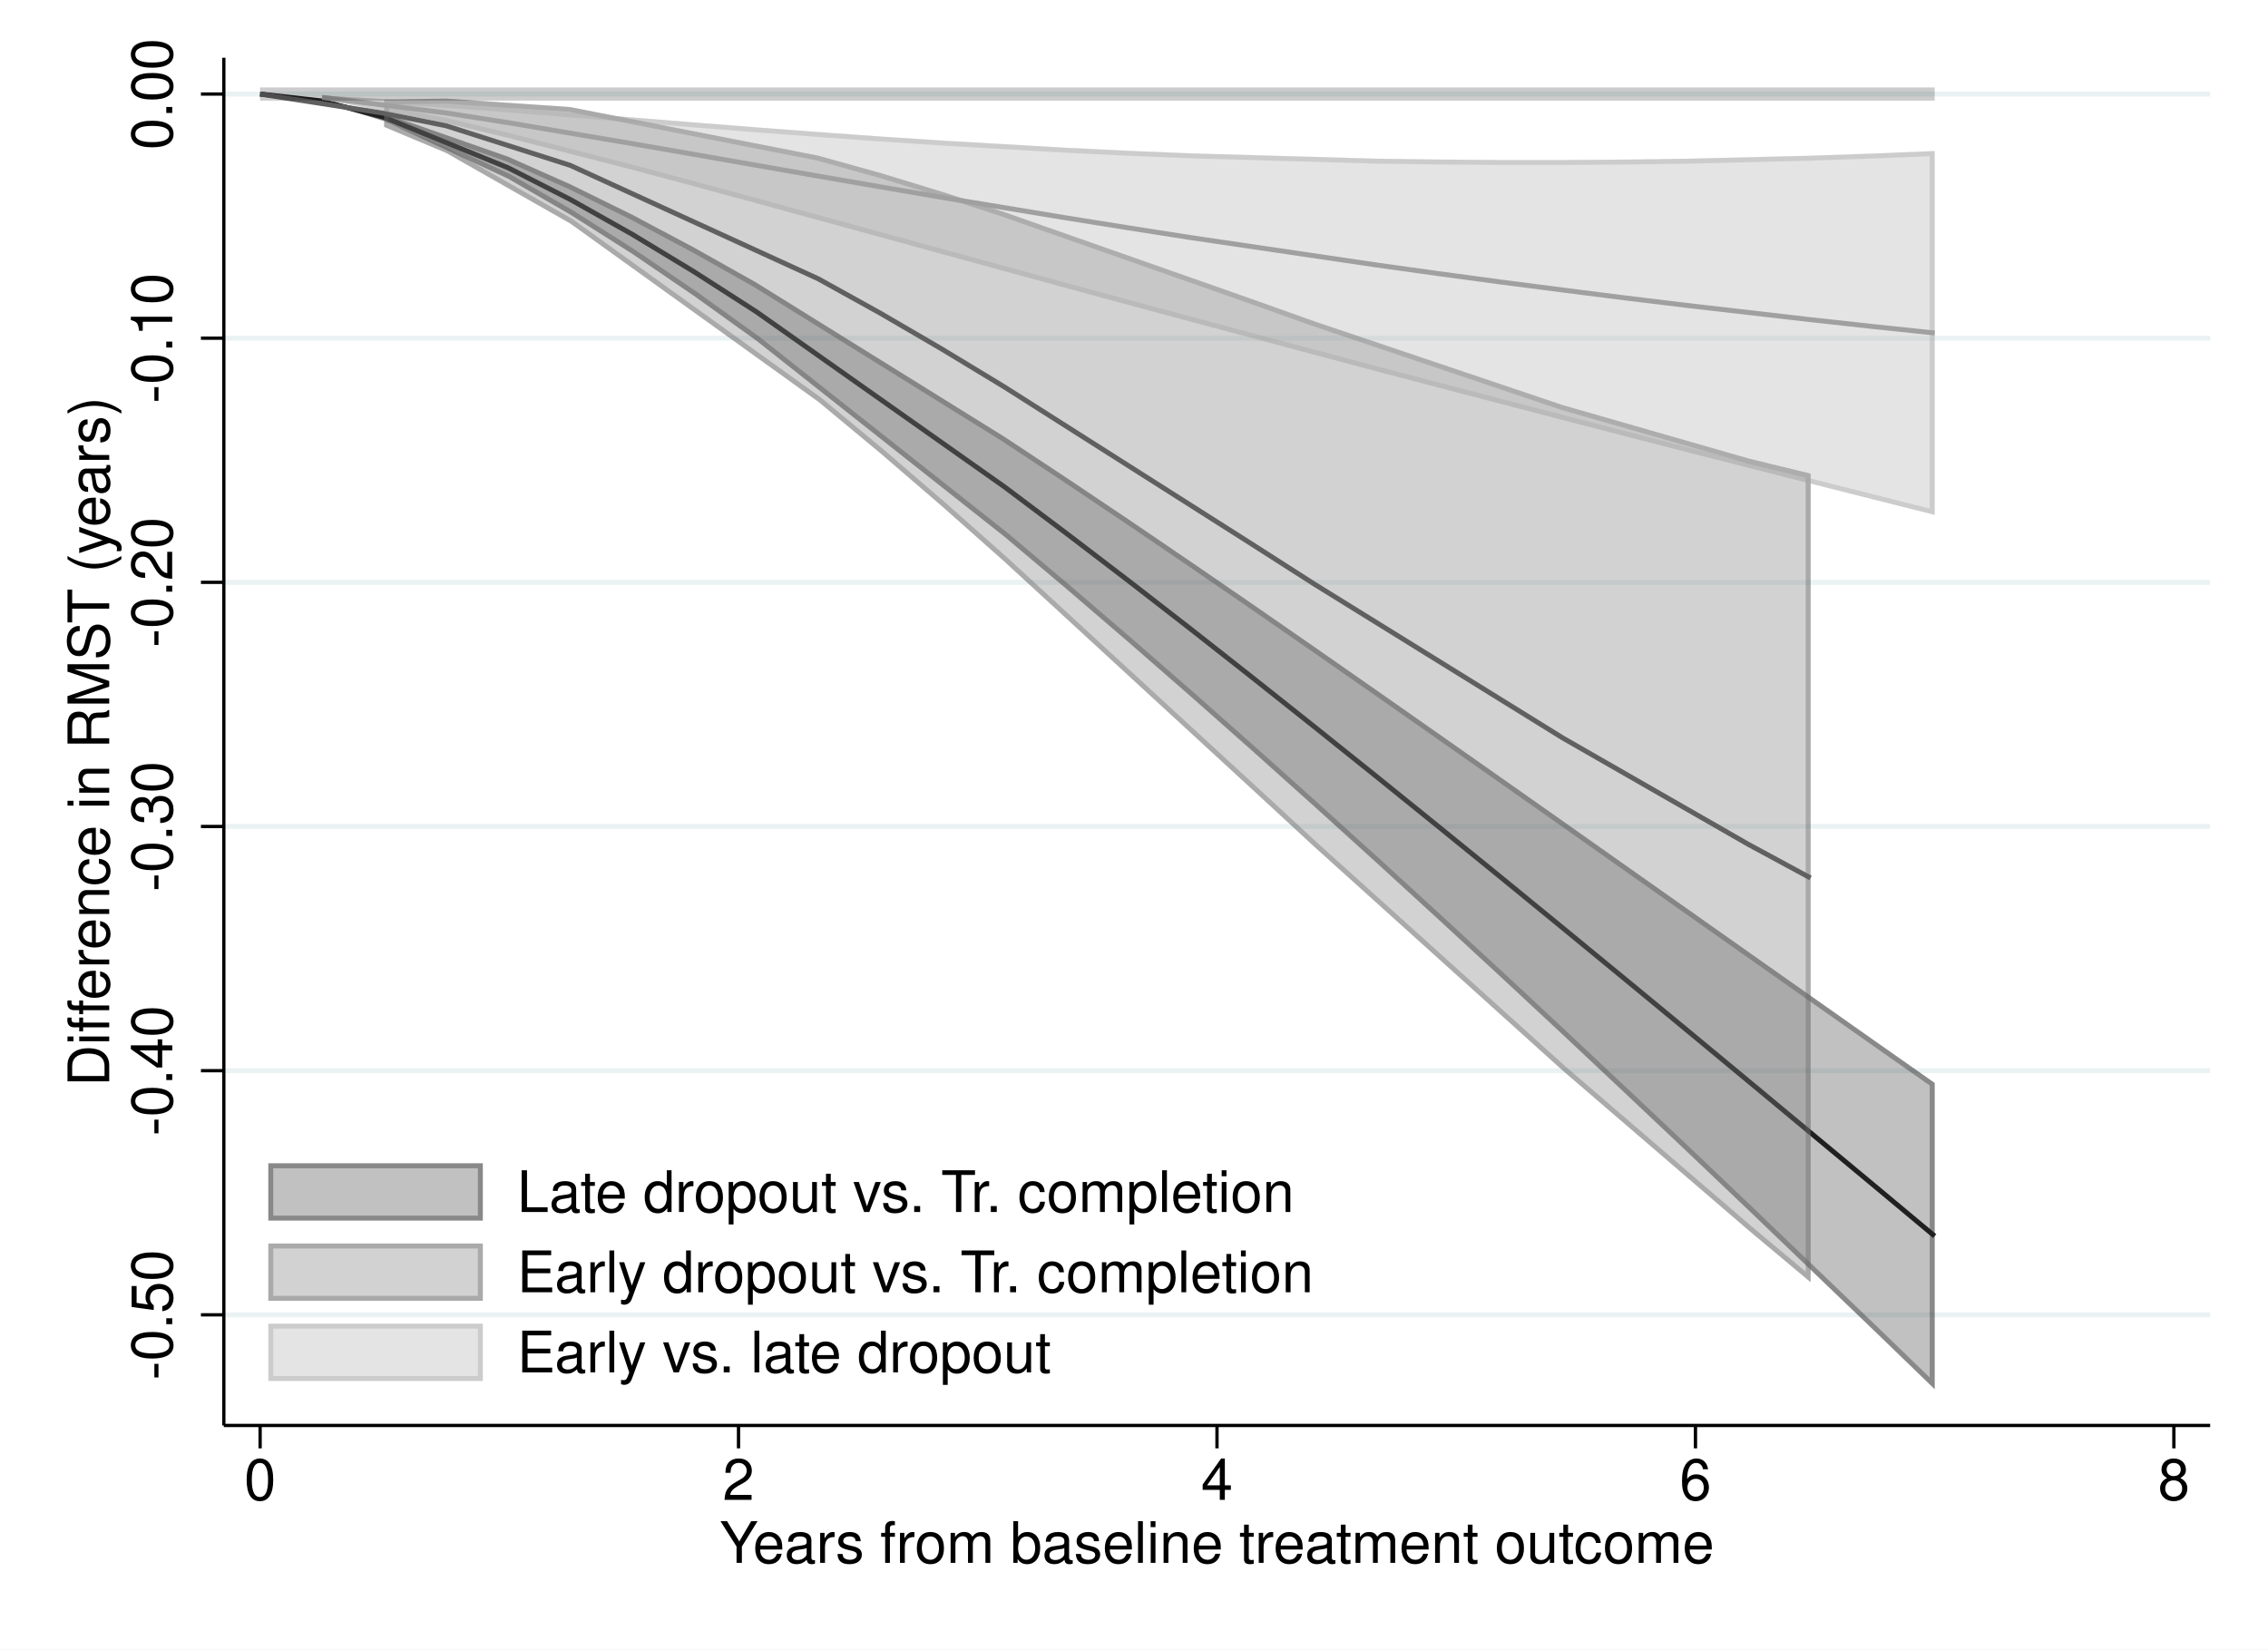
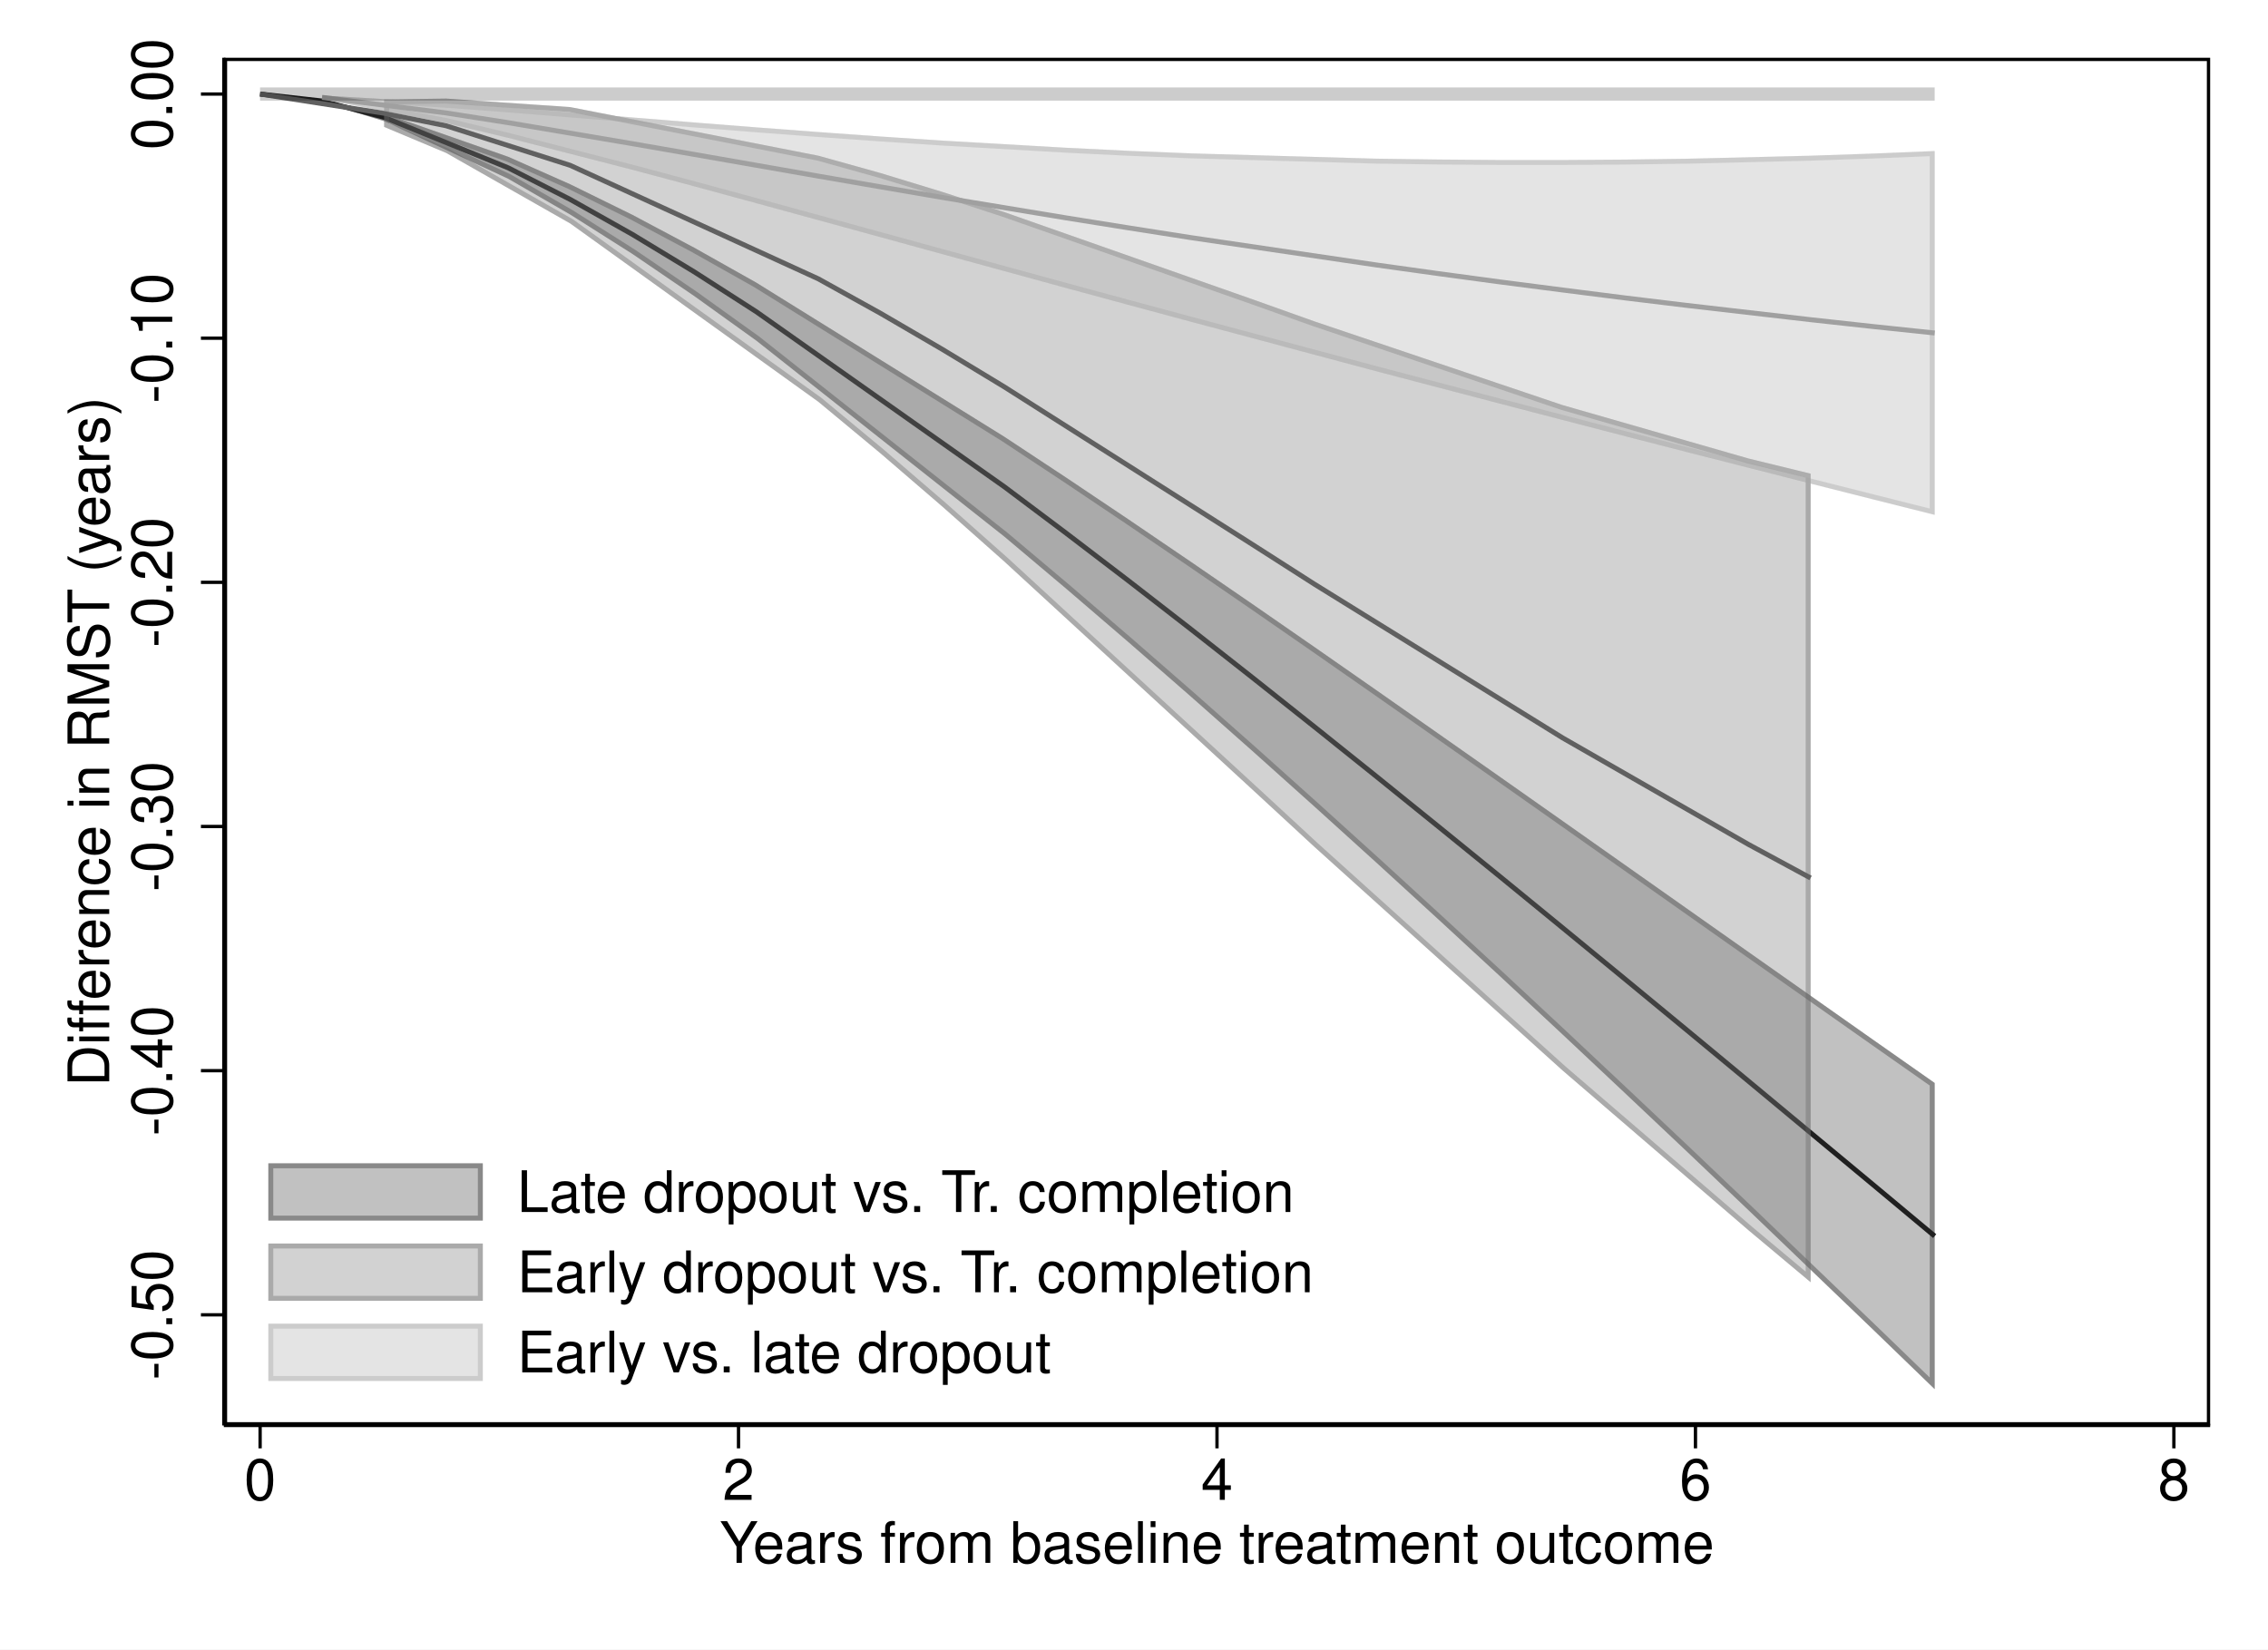
<svg xmlns="http://www.w3.org/2000/svg" xmlns:xlink="http://www.w3.org/1999/xlink" version="1.1" width="5.50in" height="4.00in" viewBox="0 0 3960 2880">
  <rect x="0" y="0" width="3960" height="2880" style="fill:#FFFFFF;stroke:none" />
  <rect x="0.00" y="0.00" width="3959.88" height="2880.00" style="fill:#FFFFFF" />
  <rect x="2.88" y="2.88" width="3954.12" height="2874.24" style="fill:none;stroke:#FFFFFF;stroke-width:5.76" />
  <rect x="390.80" y="100.86" width="3468.22" height="2388.33" style="fill:#FFFFFF" />
-   <rect x="393.68" y="103.74" width="3462.46" height="2382.57" style="fill:none;stroke:#FFFFFF;stroke-width:5.76" />
-   <line x1="390.80" y1="2296.01" x2="3859.02" y2="2296.01" style="stroke:#EAF2F3;stroke-width:8.64" />
-   <line x1="390.80" y1="1869.67" x2="3859.02" y2="1869.67" style="stroke:#EAF2F3;stroke-width:8.64" />
-   <line x1="390.80" y1="1443.22" x2="3859.02" y2="1443.22" style="stroke:#EAF2F3;stroke-width:8.64" />
-   <line x1="390.80" y1="1016.89" x2="3859.02" y2="1016.89" style="stroke:#EAF2F3;stroke-width:8.64" />
-   <line x1="390.80" y1="590.55" x2="3859.02" y2="590.55" style="stroke:#EAF2F3;stroke-width:8.64" />
-   <line x1="390.80" y1="164.22" x2="3859.02" y2="164.22" style="stroke:#EAF2F3;stroke-width:8.64" />
+   <rect x="393.68" y="103.74" width="3462.46" height="2382.57" style="fill:none;stroke:#000000;stroke-width:5.76" />
  <defs>
-     <path id="path_nsIiDtbz" d="M562.44 178.45 L562.44 178.45 L670.73 211.50 L887.29 312.11 L995.57 374.60 L1103.85 443.16 L1212.13 516.92 L1320.54 594.76 L1753.66 937.06 L1861.94 1028.27 L1970.22 1121.21 L2078.51 1215.63 L2186.79 1311.42 L2295.07 1408.44 L2403.35 1506.46 L2511.63 1605.58 L2620.03 1705.58 L2728.32 1806.44 L2836.60 1908.16 L2944.88 2010.38 L3053.16 2113.47 L3269.72 2321.13 L3378.00 2425.82 L3378.00 1891.08 L3269.72 1815.10 L3053.16 1662.63 L2944.88 1586.28 L2836.60 1509.92 L2728.32 1433.56 L2620.03 1357.33 L2511.63 1281.22 L2403.35 1205.36 L2295.07 1129.87 L2186.79 1054.88 L2078.51 980.50 L1970.22 906.87 L1861.94 834.22 L1753.66 762.70 L1320.54 493.53 L1212.13 432.52 L1103.85 374.97 L995.57 321.76 L887.29 273.74 L670.73 198.01 L562.44 174.00 L562.44 178.45 Z" stroke-linejoin="round" />
+     <path id="path_IjeQYEZQ" d="M562.44 178.45 L562.44 178.45 L670.73 211.50 L887.29 312.11 L995.57 374.60 L1103.85 443.16 L1212.13 516.92 L1320.54 594.76 L1753.66 937.06 L1861.94 1028.27 L1970.22 1121.21 L2078.51 1215.63 L2186.79 1311.42 L2295.07 1408.44 L2403.35 1506.46 L2511.63 1605.58 L2620.03 1705.58 L2728.32 1806.44 L2836.60 1908.16 L2944.88 2010.38 L3053.16 2113.47 L3269.72 2321.13 L3378.00 2425.82 L3378.00 1891.08 L3269.72 1815.10 L3053.16 1662.63 L2944.88 1586.28 L2836.60 1509.92 L2728.32 1433.56 L2620.03 1357.33 L2511.63 1281.22 L2403.35 1205.36 L2295.07 1129.87 L2186.79 1054.88 L2078.51 980.50 L1970.22 906.87 L1861.94 834.22 L1753.66 762.70 L1320.54 493.53 L1212.13 432.52 L1103.85 374.97 L995.57 321.76 L887.29 273.74 L670.73 198.01 L562.44 174.00 L562.44 178.45 Z" stroke-linejoin="round" />
  </defs>
  <defs>
-     <clipPath id="clipPath_qmmqVBgK">
-       <use xlink:href="#path_nsIiDtbz" />
+     <clipPath id="clipPath_SDbvhybN">
+       <use xlink:href="#path_IjeQYEZQ" />
    </clipPath>
  </defs>
-   <use xlink:href="#path_nsIiDtbz" style="stroke:none;fill:#4D4D4D;fill-opacity:0.35" />
-   <use xlink:href="#path_nsIiDtbz" style="fill:none;stroke:#202020;stroke-opacity:0.35;stroke-width:17.28" clip-path="url(#clipPath_qmmqVBgK)" />
+   <use xlink:href="#path_IjeQYEZQ" style="stroke:none;fill:#4D4D4D;fill-opacity:0.35" />
+   <use xlink:href="#path_IjeQYEZQ" style="fill:none;stroke:#202020;stroke-opacity:0.35;stroke-width:17.28" clip-path="url(#clipPath_SDbvhybN)" />
  <path d=" M454.04 164.22 L562.32 176.35 L670.60 204.81 L887.29 293.05 L995.57 348.24 L1103.85 409.13 L1212.13 474.72 L1320.41 544.27 L1753.54 849.94 L1861.82 931.25 L1970.22 1014.04 L2078.51 1098.07 L2186.79 1183.21 L2295.07 1269.22 L2403.35 1355.97 L2511.63 1443.47 L2619.91 1531.45 L2728.19 1620.06 L2836.47 1709.04 L2944.76 1798.39 L3053.04 1888.11 L3269.72 2068.17 L3378.00 2158.51" stroke-linejoin="round" style="fill:none;stroke:#202020;stroke-width:8.64" />
  <defs>
-     <path id="path_vRHwJUlX" d="M670.73 221.64 L670.73 221.64 L779.01 267.06 L995.57 390.20 L1428.82 701.56 L1537.10 791.41 L1645.38 884.59 L1753.66 980.63 L2186.79 1378.87 L2295.07 1478.86 L2728.32 1869.30 L3053.16 2148.49 L3161.44 2239.08 L3161.44 827.17 L3053.16 800.69 L2728.32 707.38 L2295.07 561.22 L2186.79 522.61 L1753.66 370.40 L1645.38 335.13 L1537.10 302.08 L1428.82 271.89 L995.57 186.99 L779.01 172.14 L670.73 173.75 L670.73 221.64 Z" stroke-linejoin="round" />
+     <path id="path_VjEwkQOU" d="M670.73 221.64 L670.73 221.64 L779.01 267.06 L995.57 390.20 L1428.82 701.56 L1537.10 791.41 L1645.38 884.59 L1753.66 980.63 L2186.79 1378.87 L2295.07 1478.86 L2728.32 1869.30 L3053.16 2148.49 L3161.44 2239.08 L3161.44 827.17 L3053.16 800.69 L2728.32 707.38 L2295.07 561.22 L2186.79 522.61 L1753.66 370.40 L1645.38 335.13 L1537.10 302.08 L1428.82 271.89 L995.57 186.99 L779.01 172.14 L670.73 173.75 L670.73 221.64 Z" stroke-linejoin="round" />
  </defs>
  <defs>
-     <clipPath id="clipPath_kPQXFDfj">
-       <use xlink:href="#path_vRHwJUlX" />
+     <clipPath id="clipPath_gMzWiIze">
+       <use xlink:href="#path_VjEwkQOU" />
    </clipPath>
  </defs>
-   <use xlink:href="#path_vRHwJUlX" style="stroke:none;fill:#808080;fill-opacity:0.35" />
-   <use xlink:href="#path_vRHwJUlX" style="fill:none;stroke:#606060;stroke-opacity:0.35;stroke-width:17.28" clip-path="url(#clipPath_kPQXFDfj)" />
+   <use xlink:href="#path_VjEwkQOU" style="stroke:none;fill:#808080;fill-opacity:0.35" />
+   <use xlink:href="#path_VjEwkQOU" style="fill:none;stroke:#606060;stroke-opacity:0.35;stroke-width:17.28" clip-path="url(#clipPath_gMzWiIze)" />
  <path d=" M454.04 164.22 L670.60 197.76 L779.01 219.66 L995.57 288.72 L1428.69 486.85 L1536.97 546.87 L1645.26 609.98 L1753.54 675.57 L2186.79 950.80 L2295.07 1020.10 L2728.19 1288.40 L3053.04 1474.65 L3161.32 1533.19" stroke-linejoin="round" style="fill:none;stroke:#606060;stroke-width:8.64" />
  <defs>
-     <path id="path_ZUugOeiK" d="M562.44 173.38 L562.44 173.38 L779.01 214.84 L887.29 240.70 L1103.85 296.39 L1212.13 325.35 L1320.54 354.80 L1428.82 384.38 L1537.10 414.08 L1645.38 443.78 L1861.94 503.06 L1970.22 532.39 L2078.51 561.60 L2403.35 648.35 L2511.63 676.81 L2620.03 705.15 L2728.32 733.37 L2836.60 761.46 L2944.88 789.30 L3161.44 844.50 L3269.72 871.85 L3378.00 899.07 L3378.00 263.72 L3269.72 268.17 L3161.44 271.89 L2944.88 277.21 L2836.60 278.69 L2728.32 279.44 L2620.03 279.44 L2511.63 278.57 L2403.35 277.08 L2078.51 267.80 L1970.22 263.35 L1861.94 258.03 L1645.38 245.53 L1537.10 238.35 L1428.82 230.55 L1320.54 222.39 L1212.13 213.85 L1103.85 205.06 L887.29 187.61 L779.01 179.44 L562.44 166.70 L562.44 173.38 Z" stroke-linejoin="round" />
+     <path id="path_icraBzvY" d="M562.44 173.38 L562.44 173.38 L779.01 214.84 L887.29 240.70 L1103.85 296.39 L1212.13 325.35 L1320.54 354.80 L1428.82 384.38 L1537.10 414.08 L1645.38 443.78 L1861.94 503.06 L1970.22 532.39 L2078.51 561.60 L2403.35 648.35 L2511.63 676.81 L2620.03 705.15 L2728.32 733.37 L2836.60 761.46 L2944.88 789.30 L3161.44 844.50 L3269.72 871.85 L3378.00 899.07 L3378.00 263.72 L3269.72 268.17 L3161.44 271.89 L2944.88 277.21 L2836.60 278.69 L2728.32 279.44 L2620.03 279.44 L2511.63 278.57 L2403.35 277.08 L2078.51 267.80 L1970.22 263.35 L1861.94 258.03 L1645.38 245.53 L1537.10 238.35 L1428.82 230.55 L1320.54 222.39 L1212.13 213.85 L1103.85 205.06 L887.29 187.61 L779.01 179.44 L562.44 166.70 L562.44 173.38 Z" stroke-linejoin="round" />
  </defs>
  <defs>
-     <clipPath id="clipPath_CHVECEUw">
-       <use xlink:href="#path_ZUugOeiK" />
+     <clipPath id="clipPath_KCOnGIal">
+       <use xlink:href="#path_icraBzvY" />
    </clipPath>
  </defs>
-   <use xlink:href="#path_ZUugOeiK" style="stroke:none;fill:#B3B3B3;fill-opacity:0.35" />
-   <use xlink:href="#path_ZUugOeiK" style="fill:none;stroke:#A0A0A0;stroke-opacity:0.35;stroke-width:17.28" clip-path="url(#clipPath_CHVECEUw)" />
+   <use xlink:href="#path_icraBzvY" style="stroke:none;fill:#B3B3B3;fill-opacity:0.35" />
+   <use xlink:href="#path_icraBzvY" style="fill:none;stroke:#A0A0A0;stroke-opacity:0.35;stroke-width:17.28" clip-path="url(#clipPath_KCOnGIal)" />
  <path d=" M562.32 170.04 L779.01 197.26 L887.29 214.22 L1103.85 250.85 L1212.13 269.66 L1320.41 288.59 L1428.69 307.53 L1536.97 326.22 L1645.26 344.78 L1861.82 380.54 L1970.22 397.87 L2078.51 414.82 L2403.35 462.72 L2511.63 477.81 L2619.91 492.42 L2728.19 506.40 L2836.47 520.14 L2944.76 533.26 L3161.32 558.25 L3269.72 570.13 L3378.00 581.52" stroke-linejoin="round" style="fill:none;stroke:#A0A0A0;stroke-width:8.64" />
  <path d=" M454.04 164.22 L562.32 164.22 L670.60 164.22 L779.01 164.22 L887.29 164.22 L995.57 164.22 L1103.85 164.22 L1212.13 164.22 L1320.41 164.22 L1428.69 164.22 L1536.97 164.22 L1645.26 164.22 L1753.54 164.22 L1861.82 164.22 L1970.22 164.22 L2078.51 164.22 L2186.79 164.22 L2295.07 164.22 L2403.35 164.22 L2511.63 164.22 L2619.91 164.22 L2728.19 164.22 L2836.47 164.22 L2944.76 164.22 L3053.04 164.22 L3161.32 164.22 L3269.72 164.22 L3378.00 164.22" stroke-linejoin="round" style="fill:none;stroke:#000000;stroke-opacity:0.20;stroke-width:23.04" />
  <line x1="390.80" y1="2489.19" x2="390.80" y2="100.86" style="stroke:#000000;stroke-width:5.76" />
  <line x1="390.80" y1="2296.01" x2="350.83" y2="2296.01" style="stroke:#000000;stroke-width:5.76" />
  <text x="300.72" y="2296.01" style="font-family:'Helvetica';font-size:99.99px;fill:#000000" transform="rotate(-90 300.72,2296.01)" text-anchor="middle">-0.50</text>
  <line x1="390.80" y1="1869.67" x2="350.83" y2="1869.67" style="stroke:#000000;stroke-width:5.76" />
  <text x="300.72" y="1869.67" style="font-family:'Helvetica';font-size:99.99px;fill:#000000" transform="rotate(-90 300.72,1869.67)" text-anchor="middle">-0.40</text>
  <line x1="390.80" y1="1443.22" x2="350.83" y2="1443.22" style="stroke:#000000;stroke-width:5.76" />
  <text x="300.72" y="1443.22" style="font-family:'Helvetica';font-size:99.99px;fill:#000000" transform="rotate(-90 300.72,1443.22)" text-anchor="middle">-0.30</text>
  <line x1="390.80" y1="1016.89" x2="350.83" y2="1016.89" style="stroke:#000000;stroke-width:5.76" />
  <text x="300.72" y="1016.89" style="font-family:'Helvetica';font-size:99.99px;fill:#000000" transform="rotate(-90 300.72,1016.89)" text-anchor="middle">-0.20</text>
  <line x1="390.80" y1="590.55" x2="350.83" y2="590.55" style="stroke:#000000;stroke-width:5.76" />
  <text x="300.72" y="590.55" style="font-family:'Helvetica';font-size:99.99px;fill:#000000" transform="rotate(-90 300.72,590.55)" text-anchor="middle">-0.10</text>
  <line x1="390.80" y1="164.22" x2="350.83" y2="164.22" style="stroke:#000000;stroke-width:5.76" />
  <text x="300.72" y="164.22" style="font-family:'Helvetica';font-size:99.99px;fill:#000000" transform="rotate(-90 300.72,164.22)" text-anchor="middle">0.00</text>
  <text x="190.71" y="1294.96" style="font-family:'Helvetica';font-size:99.99px;fill:#000000" transform="rotate(-90 190.71,1294.96)" text-anchor="middle">Difference in RMST (years)</text>
  <line x1="390.80" y1="2489.19" x2="3859.02" y2="2489.19" style="stroke:#000000;stroke-width:5.76" />
  <line x1="454.16" y1="2489.19" x2="454.16" y2="2529.16" style="stroke:#000000;stroke-width:5.76" />
  <text x="454.16" y="2619.14" style="font-family:'Helvetica';font-size:99.99px;fill:#000000" text-anchor="middle">0</text>
  <line x1="1289.47" y1="2489.19" x2="1289.47" y2="2529.16" style="stroke:#000000;stroke-width:5.76" />
  <text x="1289.47" y="2619.14" style="font-family:'Helvetica';font-size:99.99px;fill:#000000" text-anchor="middle">2</text>
  <line x1="2124.91" y1="2489.19" x2="2124.91" y2="2529.16" style="stroke:#000000;stroke-width:5.76" />
  <text x="2124.91" y="2619.14" style="font-family:'Helvetica';font-size:99.99px;fill:#000000" text-anchor="middle">4</text>
  <line x1="2960.35" y1="2489.19" x2="2960.35" y2="2529.16" style="stroke:#000000;stroke-width:5.76" />
  <text x="2960.35" y="2619.14" style="font-family:'Helvetica';font-size:99.99px;fill:#000000" text-anchor="middle">6</text>
  <line x1="3795.66" y1="2489.19" x2="3795.66" y2="2529.16" style="stroke:#000000;stroke-width:5.76" />
  <text x="3795.66" y="2619.14" style="font-family:'Helvetica';font-size:99.99px;fill:#000000" text-anchor="middle">8</text>
  <text x="2124.91" y="2729.16" style="font-family:'Helvetica';font-size:99.99px;fill:#000000" text-anchor="middle">Years from baseline treatment outcome</text>
  <rect x="468.52" y="2031.42" width="374.47" height="99.99" style="fill:#4D4D4D;fill-opacity:0.35" />
  <rect x="472.84" y="2035.74" width="365.83" height="91.35" style="fill:none;stroke:#202020;stroke-opacity:0.35;stroke-width:8.64" />
  <rect x="468.52" y="2171.51" width="374.47" height="99.99" style="fill:#808080;fill-opacity:0.35" />
  <rect x="472.84" y="2175.83" width="365.83" height="91.35" style="fill:none;stroke:#606060;stroke-opacity:0.35;stroke-width:8.64" />
  <rect x="468.52" y="2311.47" width="374.47" height="99.99" style="fill:#B3B3B3;fill-opacity:0.35" />
  <rect x="472.84" y="2315.79" width="365.83" height="91.35" style="fill:none;stroke:#A0A0A0;stroke-opacity:0.35;stroke-width:8.64" />
  <text x="902.88" y="2116.44" style="font-family:'Helvetica';font-size:99.99px;fill:#000000">Late dropout vs. Tr. completion</text>
  <text x="902.88" y="2256.53" style="font-family:'Helvetica';font-size:99.99px;fill:#000000">Early dropout vs. Tr. completion</text>
  <text x="902.88" y="2396.50" style="font-family:'Helvetica';font-size:99.99px;fill:#000000">Early vs. late dropout</text>
</svg>
